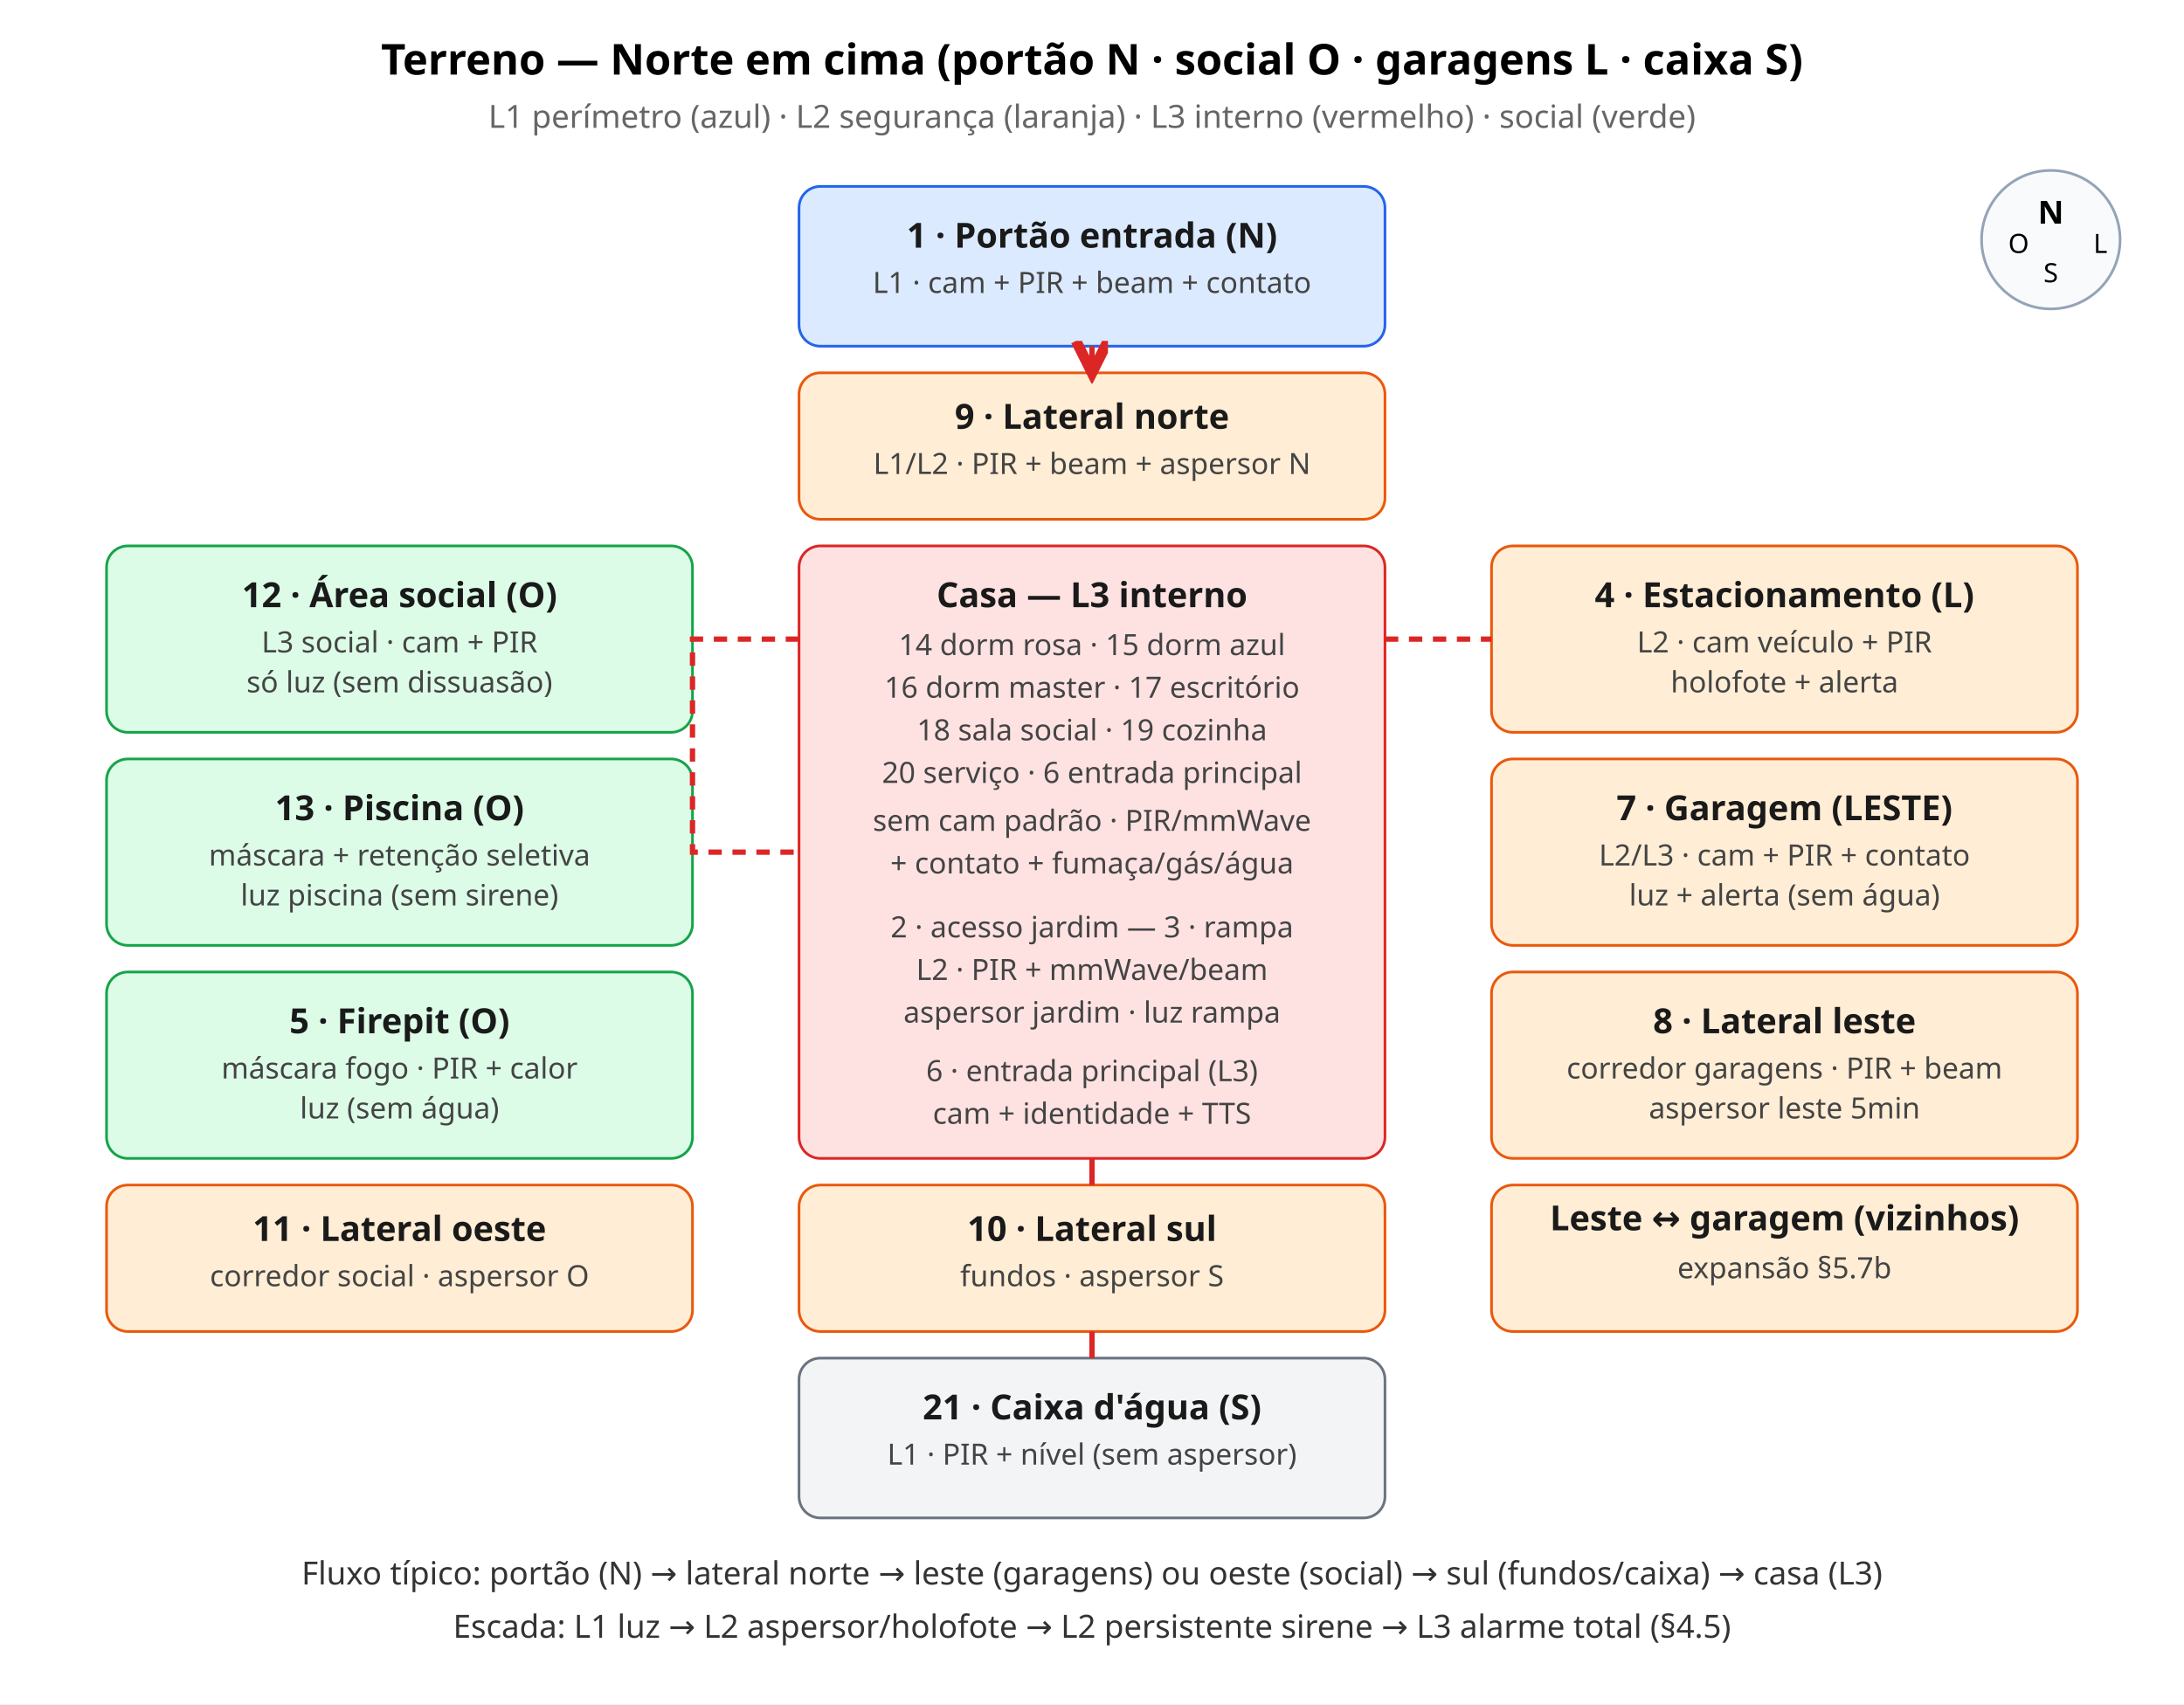
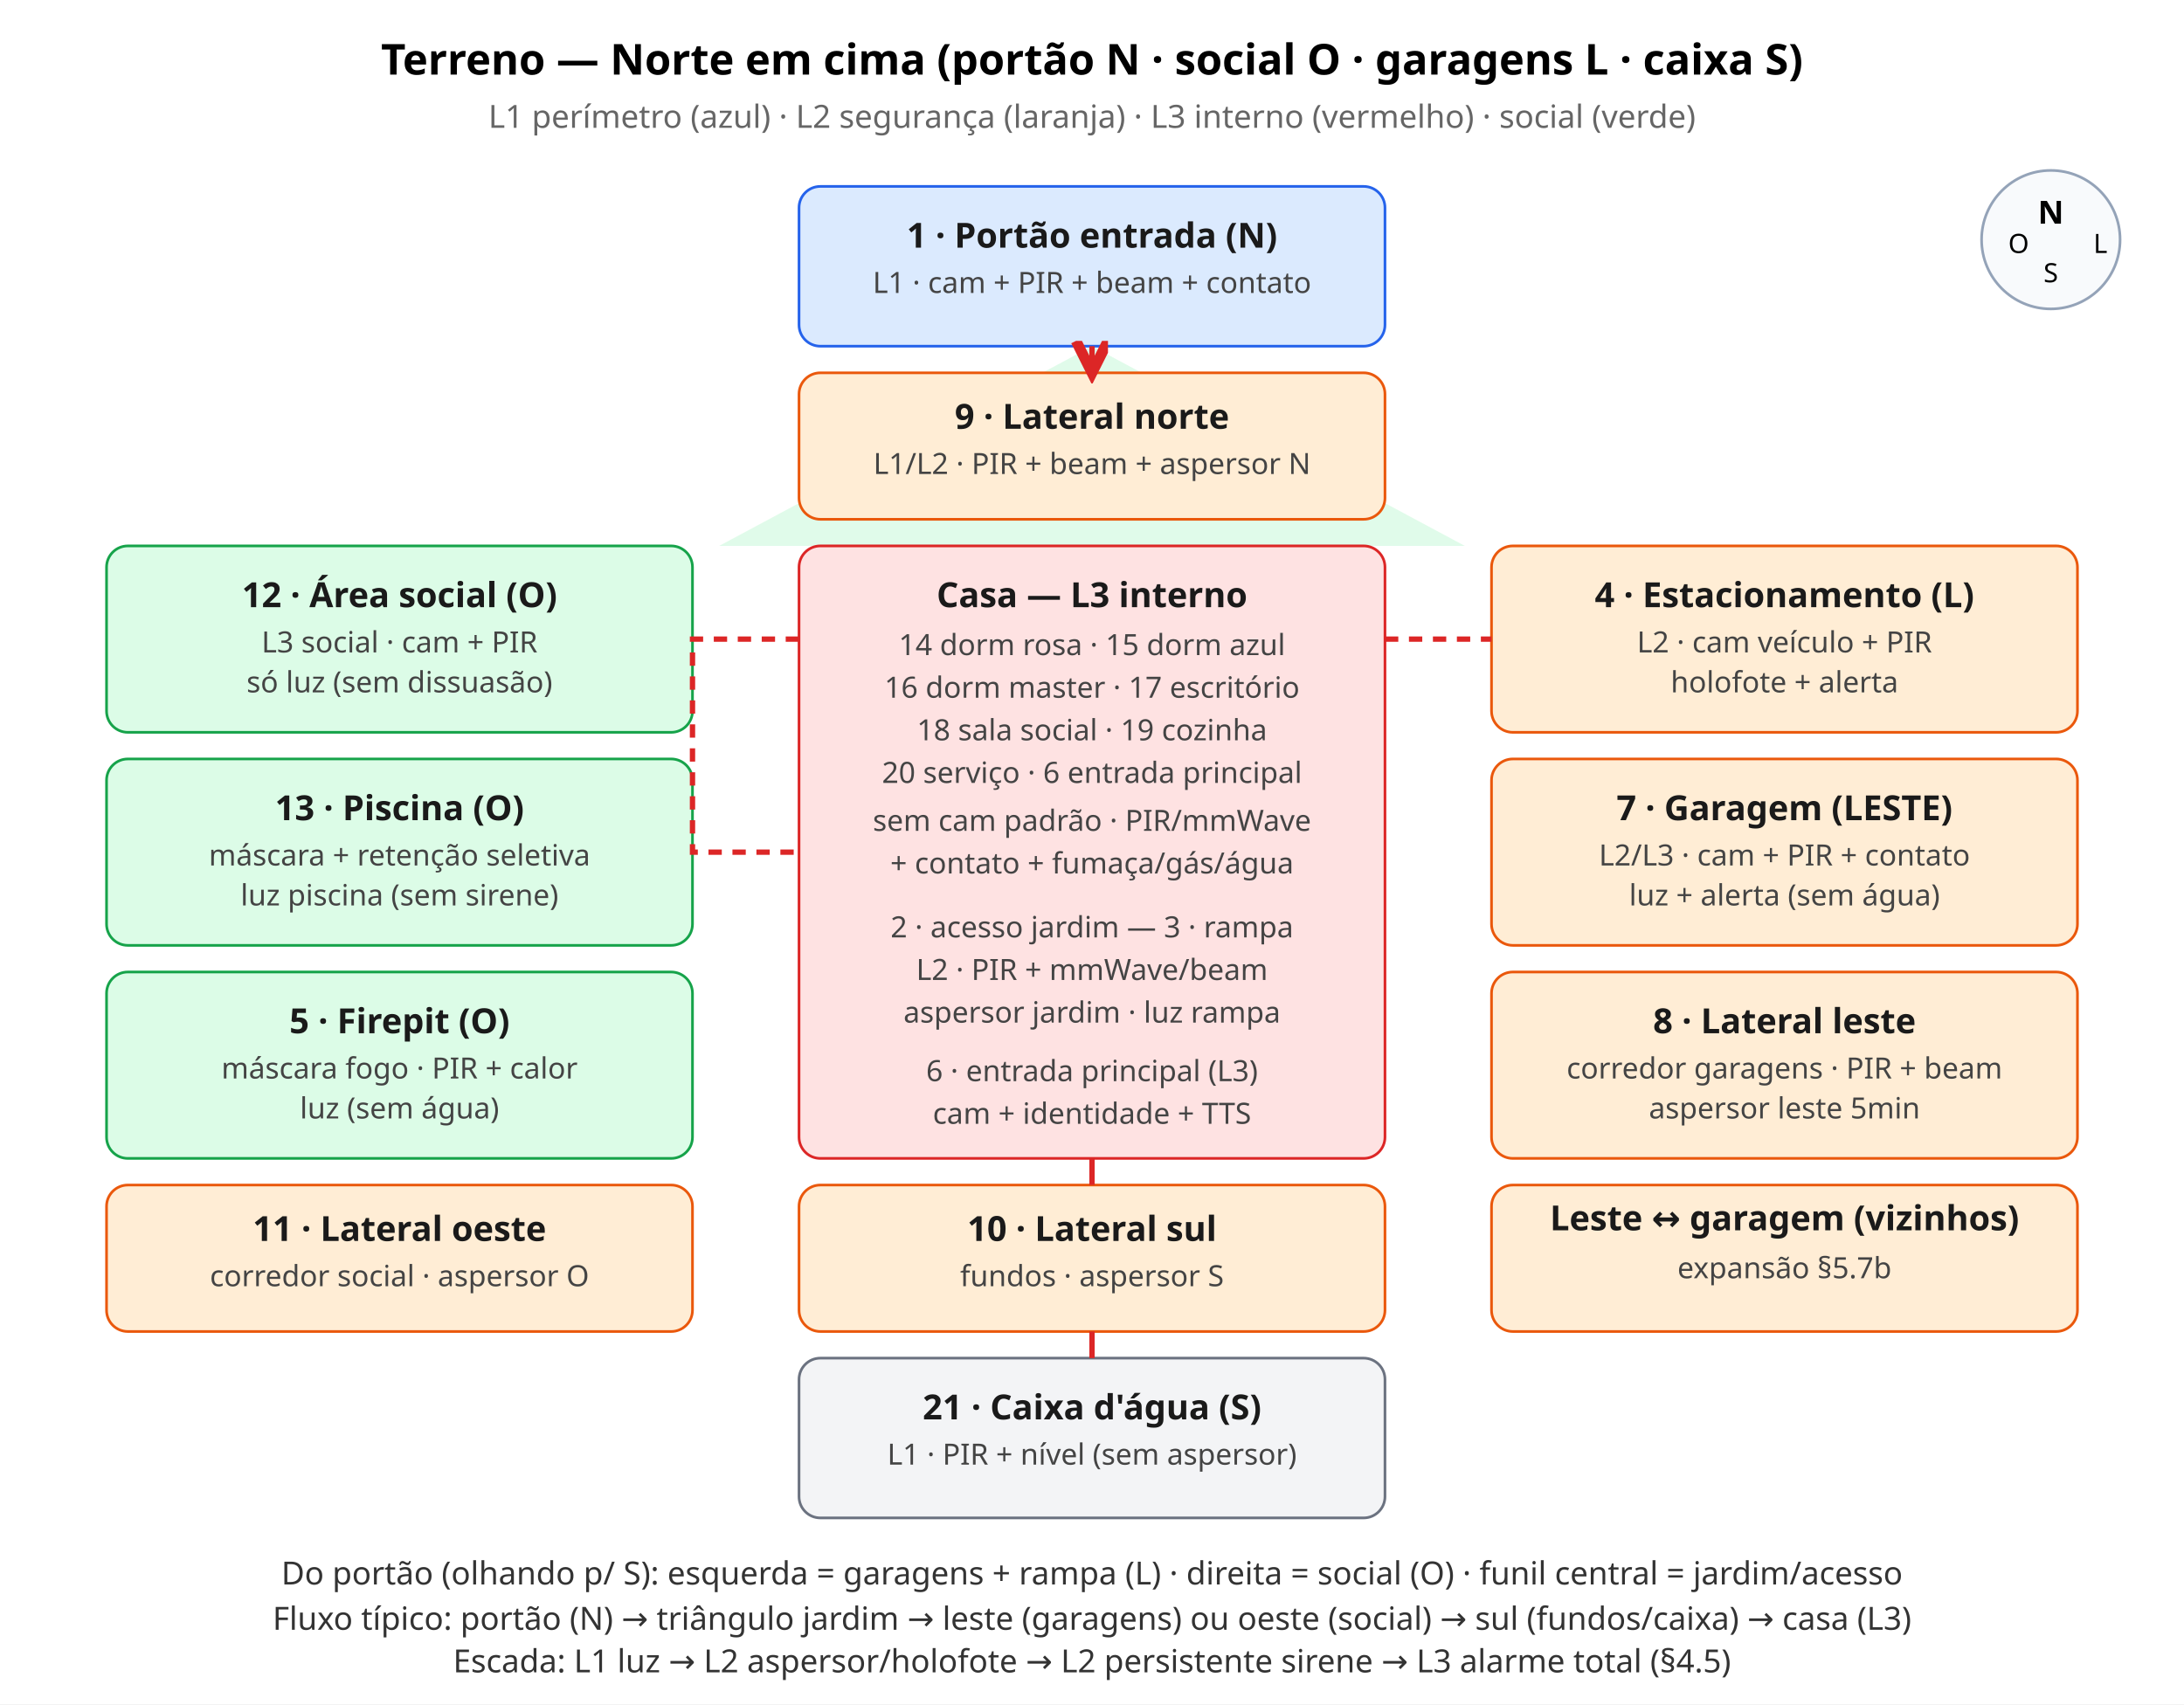
<svg xmlns="http://www.w3.org/2000/svg" width="820" height="640" font-family="sans-serif">
  <defs>
    <style>
      .t { font-size: 13px; font-weight: bold; fill: #1a1a1a; }
      .s { font-size: 11px; fill: #444; }
      .l1 { fill: #dbeafe; stroke: #2563eb; }
      .l2 { fill: #ffedd5; stroke: #ea580c; }
      .l3 { fill: #fee2e2; stroke: #dc2626; }
      .soc { fill: #dcfce7; stroke: #16a34a; }
      .util { fill: #f3f4f6; stroke: #6b7280; }
    </style>
  </defs>
  <rect x="0" y="0" width="820" height="640" fill="#fff" />
+   <polygon points="410,130 270,205 550,205" fill="#bbf7d0" opacity="0.45" />
+   <text x="410" y="180" text-anchor="middle" font-size="11" fill="#166534">triângulo: 1ª metade jardim + acesso</text>
  <text x="410" y="28" text-anchor="middle" font-size="16" font-weight="bold">Terreno — Norte em cima (portão N · social O · garagens L · caixa S)</text>
  <text x="410" y="48" text-anchor="middle" font-size="12" fill="#666">L1 perímetro (azul) · L2 segurança (laranja) · L3 interno (vermelho) · social (verde)</text>
  <g transform="translate(770,90)">
    <circle r="26" fill="#f8fafc" stroke="#94a3b8" />
    <text y="-6" text-anchor="middle" font-weight="bold">N</text>
    <text y="16" text-anchor="middle" font-size="10">S</text>
    <text x="-16" y="5" font-size="10">O</text>
    <text x="16" y="5" font-size="10">L</text>
  </g>
  <rect class="l1" x="300" y="70" width="220" height="60" rx="8" />
  <text class="t" x="410" y="93" text-anchor="middle">1 · Portão entrada (N)</text>
  <text class="s" x="410" y="110" text-anchor="middle">L1 · cam + PIR + beam + contato</text>
  <rect class="l2" x="300" y="140" width="220" height="55" rx="8" />
  <text class="t" x="410" y="161" text-anchor="middle">9 · Lateral norte</text>
  <text class="s" x="410" y="178" text-anchor="middle">L1/L2 · PIR + beam + aspersor N</text>
  <rect class="l2" x="560" y="205" width="220" height="70" rx="8" />
  <text class="t" x="670" y="228" text-anchor="middle">4 · Estacionamento (L)</text>
  <text class="s" x="670" y="245" text-anchor="middle">L2 · cam veículo + PIR</text>
  <text class="s" x="670" y="260" text-anchor="middle">holofote + alerta</text>
  <rect class="l2" x="560" y="285" width="220" height="70" rx="8" />
  <text class="t" x="670" y="308" text-anchor="middle">7 · Garagem (LESTE)</text>
  <text class="s" x="670" y="325" text-anchor="middle">L2/L3 · cam + PIR + contato</text>
  <text class="s" x="670" y="340" text-anchor="middle">luz + alerta (sem água)</text>
  <rect class="l2" x="560" y="365" width="220" height="70" rx="8" />
  <text class="t" x="670" y="388" text-anchor="middle">8 · Lateral leste</text>
  <text class="s" x="670" y="405" text-anchor="middle">corredor garagens · PIR + beam</text>
  <text class="s" x="670" y="420" text-anchor="middle">aspersor leste 5min</text>
  <rect class="l3" x="300" y="205" width="220" height="230" rx="8" />
  <text class="t" x="410" y="228" text-anchor="middle">Casa — L3 interno</text>
  <text class="s" x="410" y="246" text-anchor="middle">14 dorm rosa · 15 dorm azul</text>
  <text class="s" x="410" y="262" text-anchor="middle">16 dorm master · 17 escritório</text>
  <text class="s" x="410" y="278" text-anchor="middle">18 sala social · 19 cozinha</text>
  <text class="s" x="410" y="294" text-anchor="middle">20 serviço · 6 entrada principal</text>
  <text class="s" x="410" y="312" text-anchor="middle">sem cam padrão · PIR/mmWave</text>
  <text class="s" x="410" y="328" text-anchor="middle">+ contato + fumaça/gás/água</text>
  <text class="s" x="410" y="352" text-anchor="middle">2 · acesso jardim — 3 · rampa</text>
  <text class="s" x="410" y="368" text-anchor="middle">L2 · PIR + mmWave/beam</text>
  <text class="s" x="410" y="384" text-anchor="middle">aspersor jardim · luz rampa</text>
  <text class="s" x="410" y="406" text-anchor="middle">6 · entrada principal (L3)</text>
  <text class="s" x="410" y="422" text-anchor="middle">cam + identidade + TTS</text>
  <rect class="soc" x="40" y="205" width="220" height="70" rx="8" />
  <text class="t" x="150" y="228" text-anchor="middle">12 · Área social (O)</text>
  <text class="s" x="150" y="245" text-anchor="middle">L3 social · cam + PIR</text>
  <text class="s" x="150" y="260" text-anchor="middle">só luz (sem dissuasão)</text>
  <rect class="soc" x="40" y="285" width="220" height="70" rx="8" />
  <text class="t" x="150" y="308" text-anchor="middle">13 · Piscina (O)</text>
  <text class="s" x="150" y="325" text-anchor="middle">máscara + retenção seletiva</text>
  <text class="s" x="150" y="340" text-anchor="middle">luz piscina (sem sirene)</text>
  <rect class="soc" x="40" y="365" width="220" height="70" rx="8" />
  <text class="t" x="150" y="388" text-anchor="middle">5 · Firepit (O)</text>
  <text class="s" x="150" y="405" text-anchor="middle">máscara fogo · PIR + calor</text>
  <text class="s" x="150" y="420" text-anchor="middle">luz (sem água)</text>
  <rect class="l2" x="40" y="445" width="220" height="55" rx="8" />
  <text class="t" x="150" y="466" text-anchor="middle">11 · Lateral oeste</text>
  <text class="s" x="150" y="483" text-anchor="middle">corredor social · aspersor O</text>
  <rect class="l2" x="300" y="445" width="220" height="55" rx="8" />
  <text class="t" x="410" y="466" text-anchor="middle">10 · Lateral sul</text>
  <text class="s" x="410" y="483" text-anchor="middle">fundos · aspersor S</text>
  <rect class="l2" x="560" y="445" width="220" height="55" rx="8" />
  <text class="t" x="670" y="462" text-anchor="middle" font-size="12">Leste ↔ garagem (vizinhos)</text>
  <text class="s" x="670" y="480" text-anchor="middle">expansão §5.7b</text>
  <rect class="util" x="300" y="510" width="220" height="60" rx="8" />
  <text class="t" x="410" y="533" text-anchor="middle">21 · Caixa d'água (S)</text>
  <text class="s" x="410" y="550" text-anchor="middle">L1 · PIR + nível (sem aspersor)</text>
  <g stroke="#dc2626" stroke-width="2" fill="none" marker-end="url(#a)">
    <defs>
      <marker id="a" markerWidth="8" markerHeight="8" refX="6" refY="3" orient="auto">
        <path d="M0,0 L6,3 L0,6" fill="none" stroke="#dc2626" />
      </marker>
    </defs>
    <path d="M410,130 L410,140" />
    <path d="M300,240 L260,240 L260,320 L300,320" stroke-dasharray="5,4" />
    <path d="M520,240 L560,240" stroke-dasharray="5,4" />
    <path d="M410,435 L410,445" />
    <path d="M410,500 L410,510" />
  </g>
-   <text x="410" y="595" text-anchor="middle" font-size="12" fill="#333">Fluxo típico: portão (N) → lateral norte → leste (garagens) ou oeste (social) → sul (fundos/caixa) → casa (L3)</text>
-   <text x="410" y="615" text-anchor="middle" font-size="12" fill="#333">Escada: L1 luz → L2 aspersor/holofote → L2 persistente sirene → L3 alarme total (§4.5)</text>
+   <text x="410" y="595" text-anchor="middle" font-size="12" fill="#333">Do portão (olhando p/ S): esquerda = garagens + rampa (L) · direita = social (O) · funil central = jardim/acesso</text>
+   <text x="410" y="612" text-anchor="middle" font-size="12" fill="#333">Fluxo típico: portão (N) → triângulo jardim → leste (garagens) ou oeste (social) → sul (fundos/caixa) → casa (L3)</text>
+   <text x="410" y="628" text-anchor="middle" font-size="12" fill="#333">Escada: L1 luz → L2 aspersor/holofote → L2 persistente sirene → L3 alarme total (§4.5)</text>
</svg>
